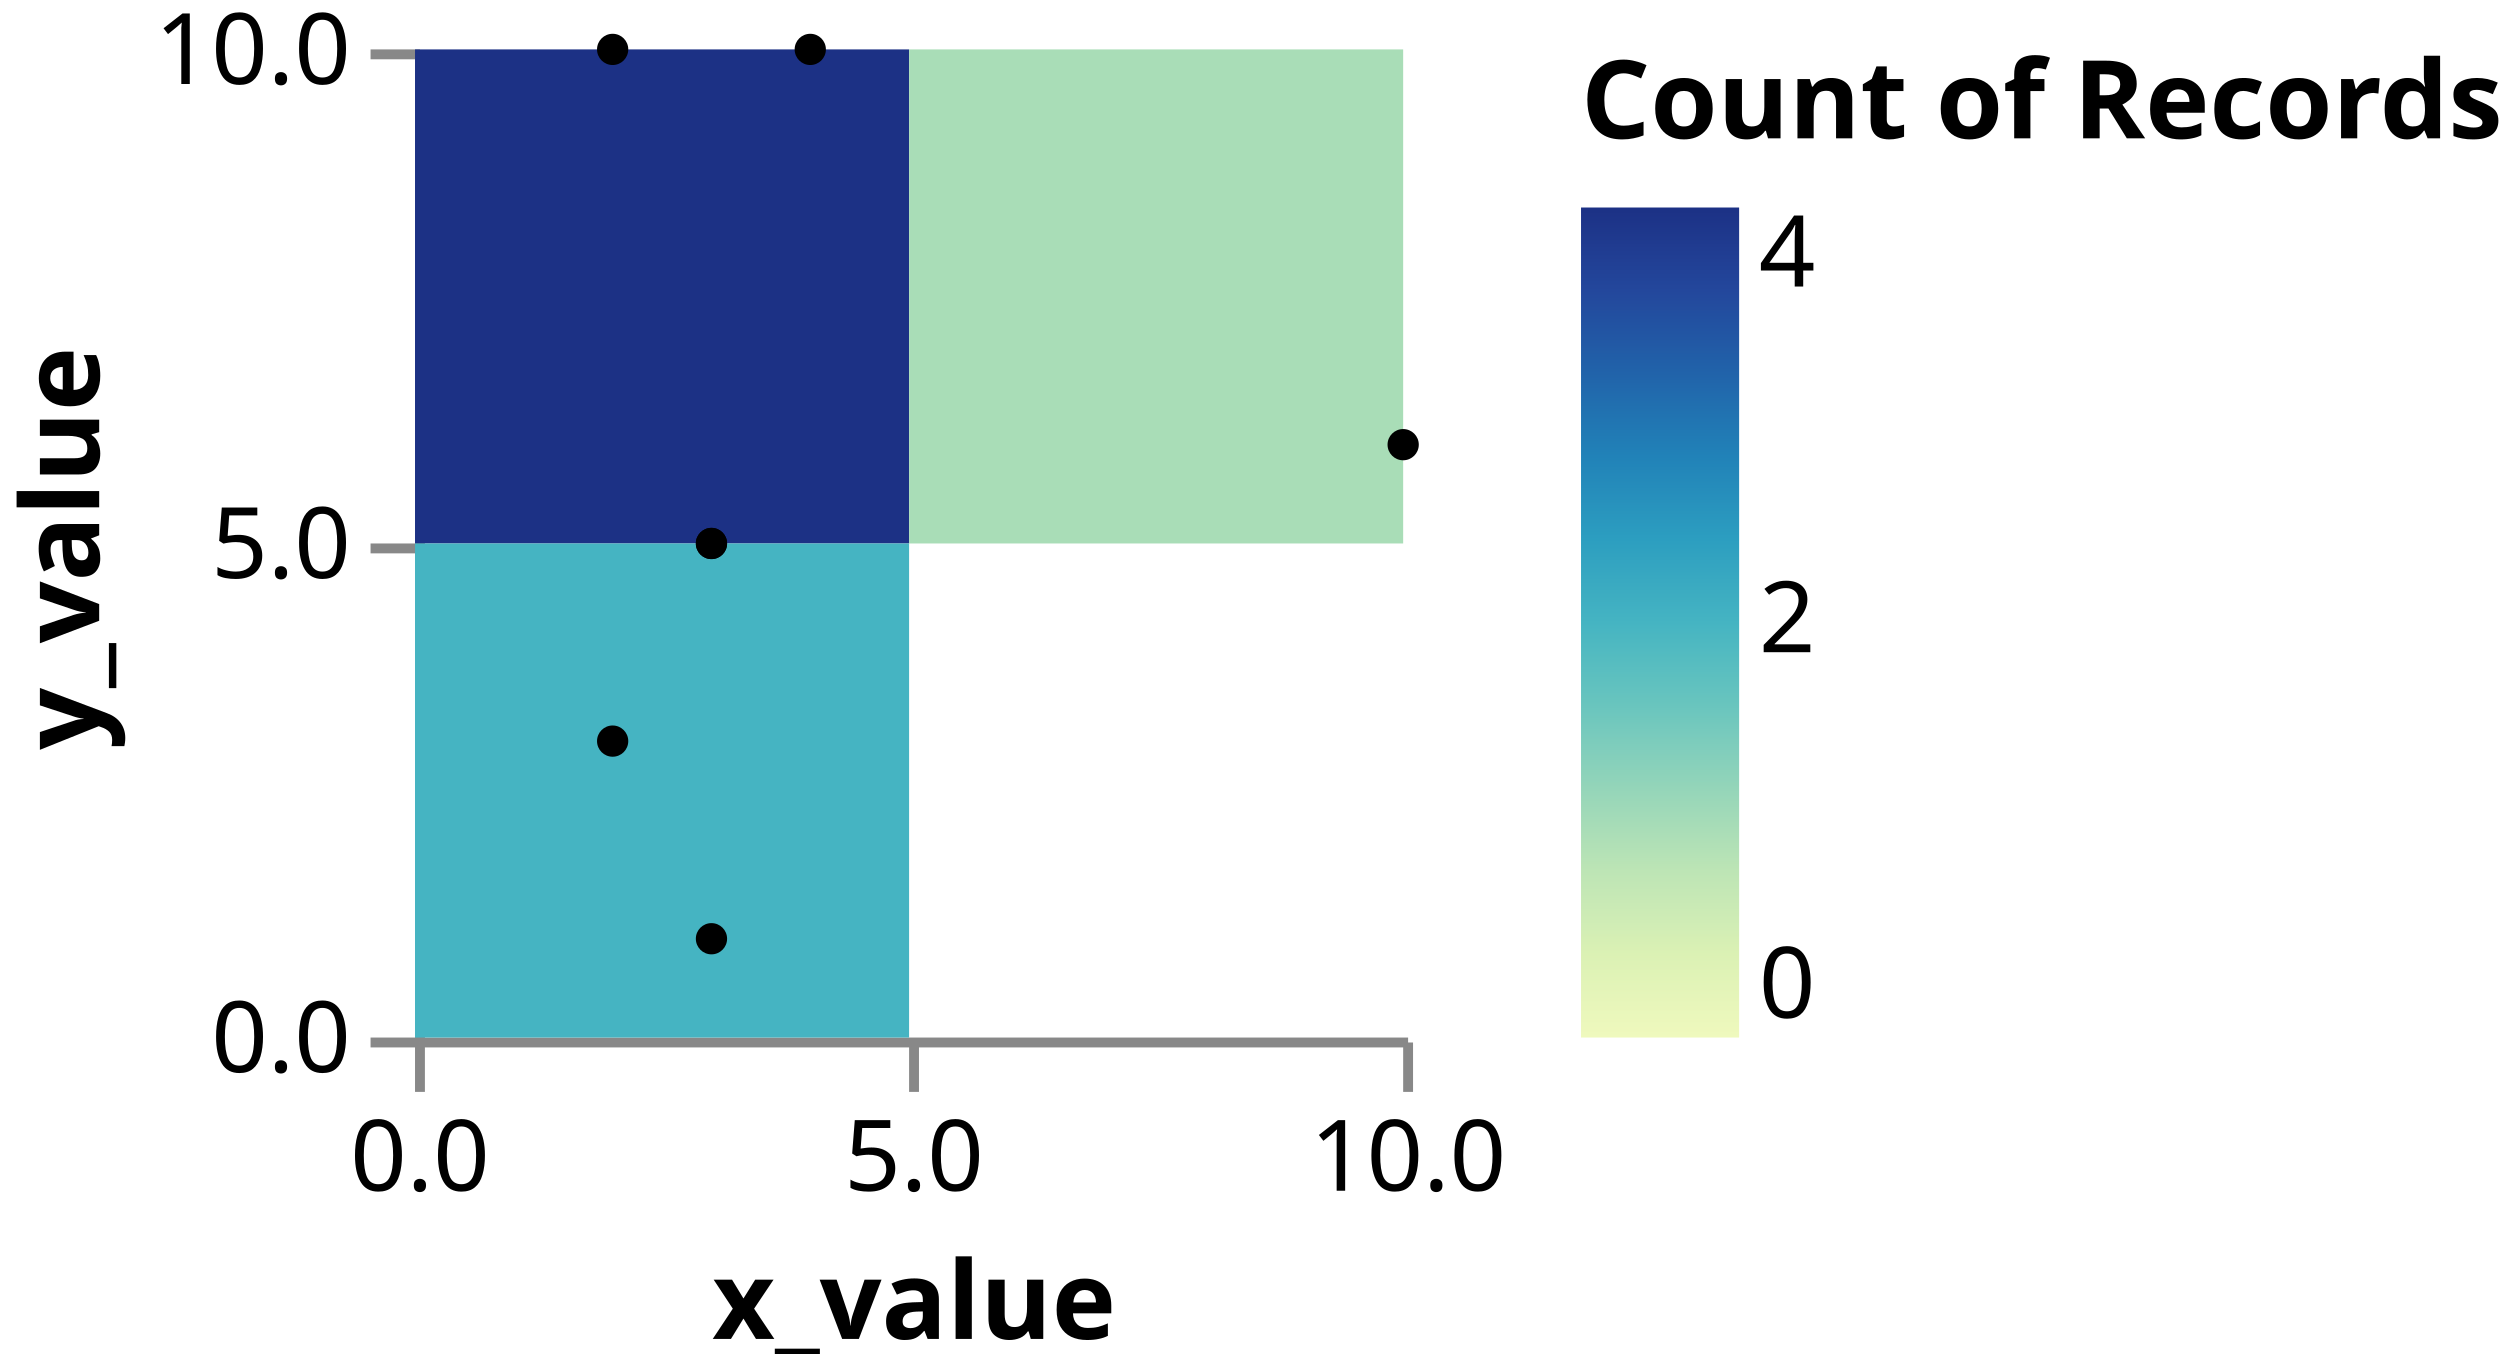
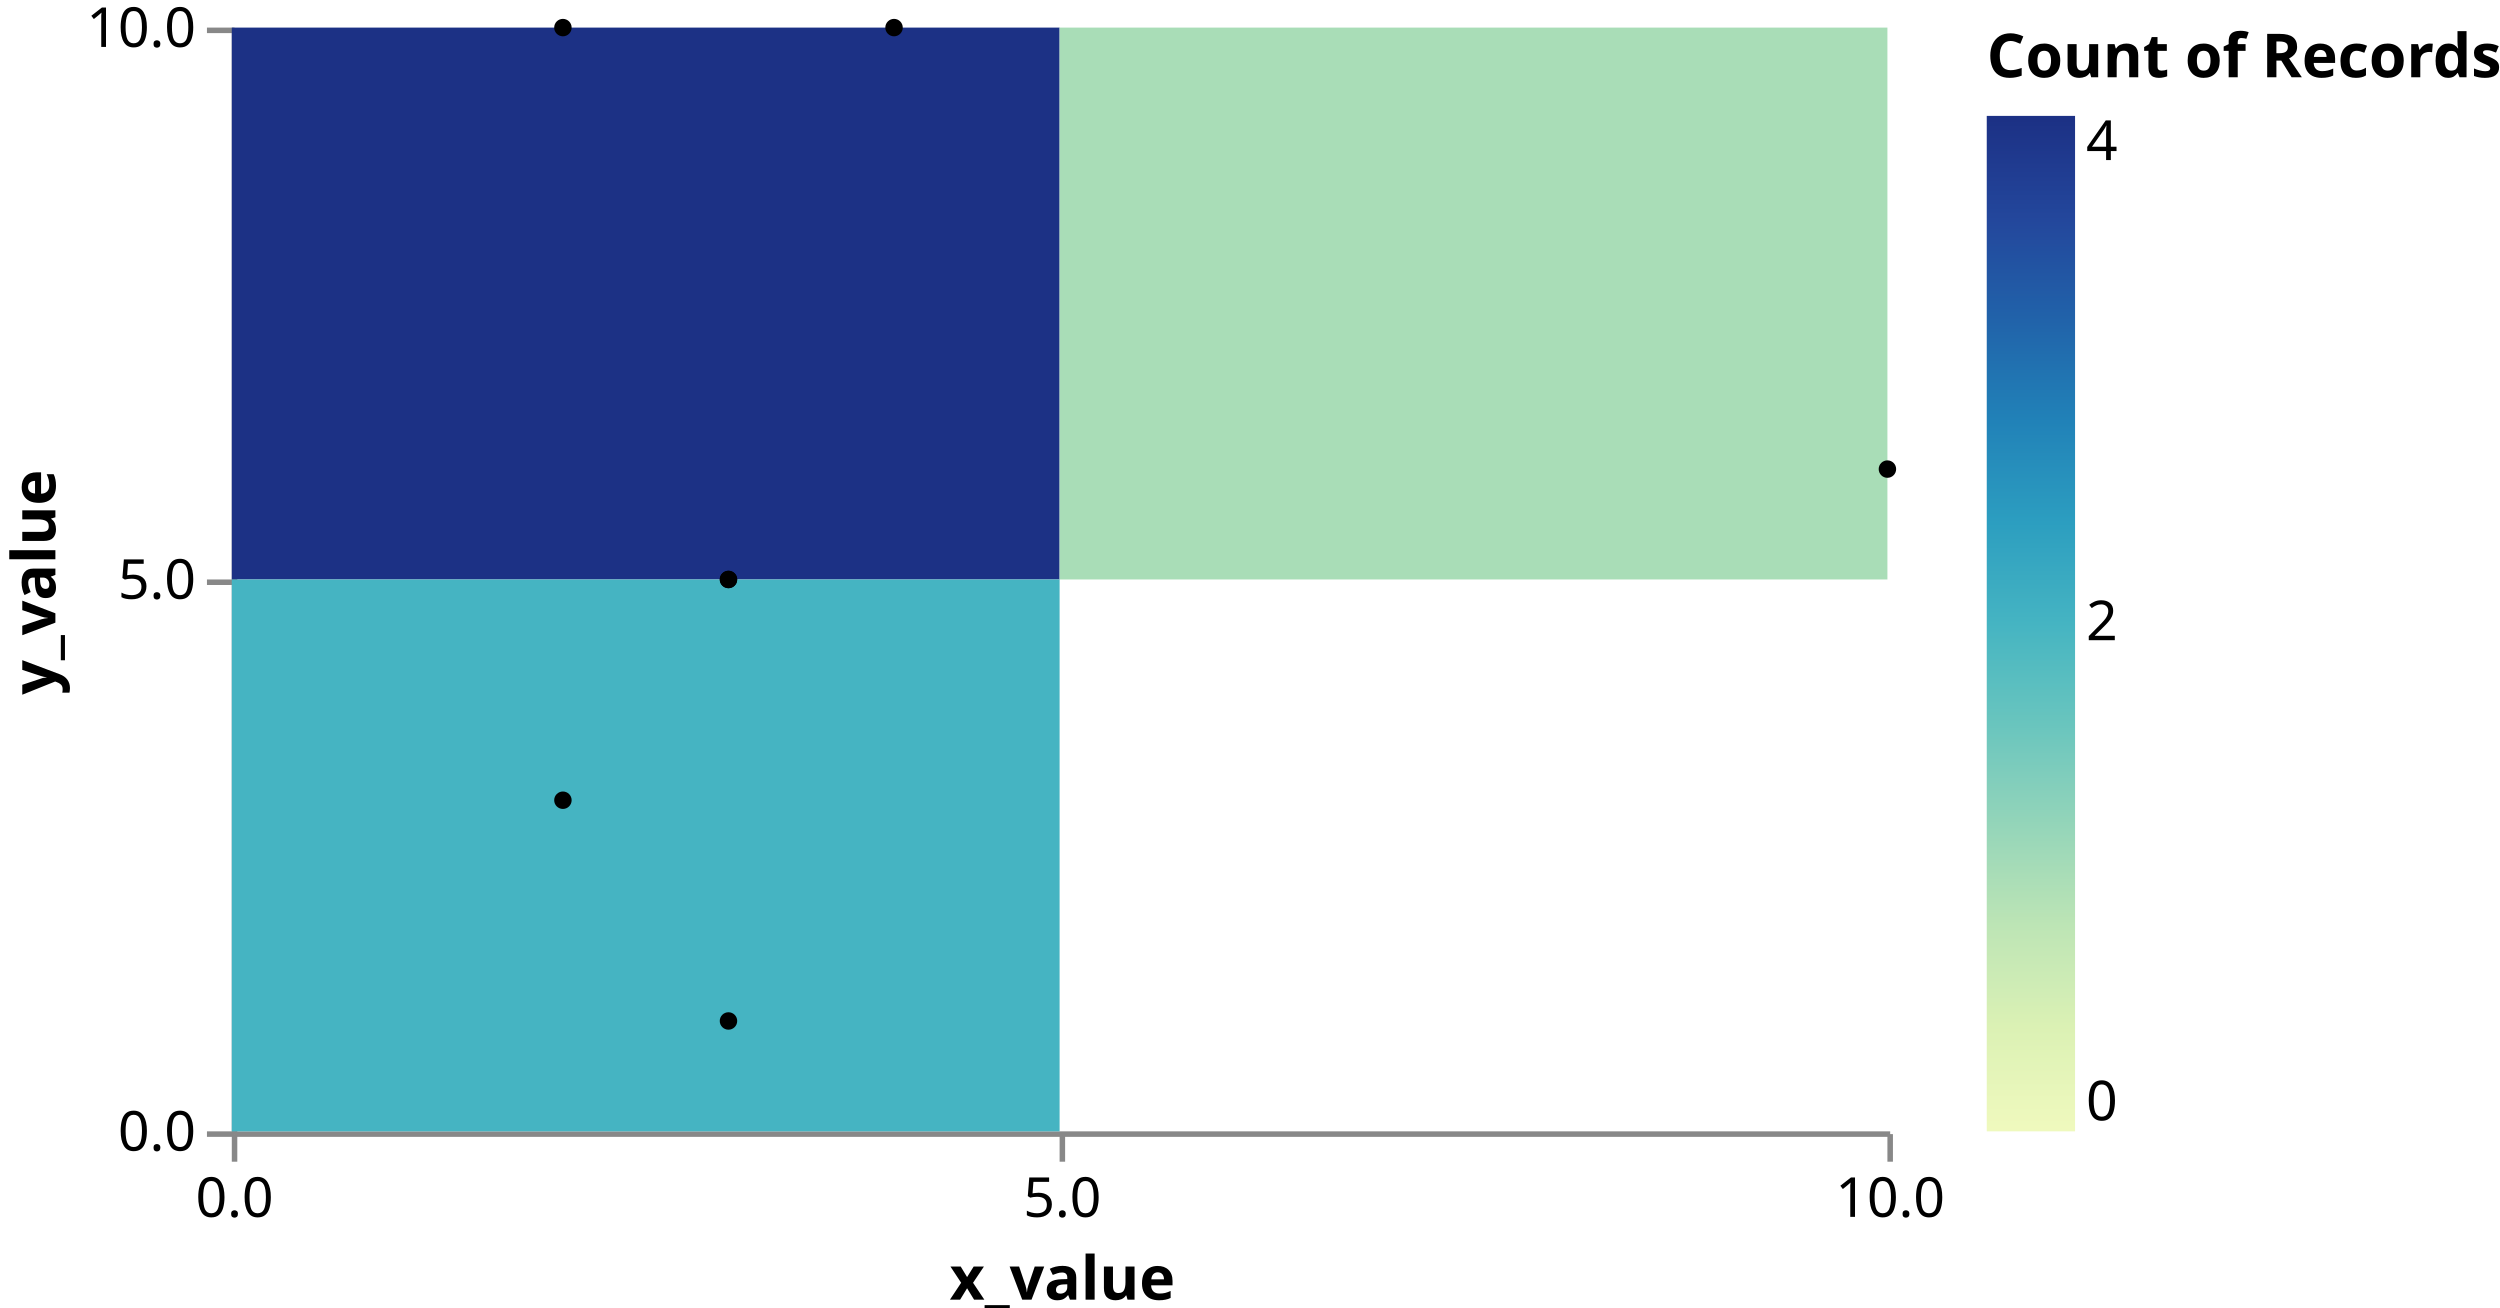
- <svg xmlns="http://www.w3.org/2000/svg" version="1.1" class="marks" width="253" height="137" viewBox="0 0 253 137">
+ <svg xmlns="http://www.w3.org/2000/svg" version="1.1" class="marks" width="453" height="237" viewBox="0 0 453 237">
  <g fill="none" stroke-miterlimit="10" transform="translate(42,5)">
    <g class="mark-group role-frame root" role="graphics-object" aria-roledescription="group mark container">
      <g transform="translate(0,0)">
-         <path class="background" aria-hidden="true" d="M0,0h100v100h-100Z" />
+         <path class="background" aria-hidden="true" d="M0,0h300v200h-300Z" />
        <g>
          <g class="mark-group role-axis" role="graphics-symbol" aria-roledescription="axis" aria-label="X-axis titled 'x_value' for a linear scale with values from 0 to 10">
-             <g transform="translate(0.5,100.5)">
+             <g transform="translate(0.5,200.5)">
              <path class="background" aria-hidden="true" d="M0,0h0v0h0Z" pointer-events="none" />
              <g>
                <g class="mark-rule role-axis-tick" pointer-events="none">
                  <line transform="translate(0,0)" x2="0" y2="5" stroke="#888" stroke-width="1" opacity="1" />
-                   <line transform="translate(50,0)" x2="0" y2="5" stroke="#888" stroke-width="1" opacity="1" />
-                   <line transform="translate(100,0)" x2="0" y2="5" stroke="#888" stroke-width="1" opacity="1" />
+                   <line transform="translate(150,0)" x2="0" y2="5" stroke="#888" stroke-width="1" opacity="1" />
+                   <line transform="translate(300,0)" x2="0" y2="5" stroke="#888" stroke-width="1" opacity="1" />
                </g>
                <g class="mark-text role-axis-label" pointer-events="none">
                  <text text-anchor="middle" transform="translate(0,15)" font-family="sans-serif" font-size="10px" fill="#000" opacity="1">0.0</text>
-                   <text text-anchor="middle" transform="translate(50,15)" font-family="sans-serif" font-size="10px" fill="#000" opacity="1">5.0</text>
-                   <text text-anchor="middle" transform="translate(100,15)" font-family="sans-serif" font-size="10px" fill="#000" opacity="1">10.0</text>
+                   <text text-anchor="middle" transform="translate(150,15)" font-family="sans-serif" font-size="10px" fill="#000" opacity="1">5.0</text>
+                   <text text-anchor="middle" transform="translate(300,15)" font-family="sans-serif" font-size="10px" fill="#000" opacity="1">10.0</text>
                </g>
                <g class="mark-rule role-axis-domain" pointer-events="none">
-                   <line transform="translate(0,0)" x2="100" y2="0" stroke="#888" stroke-width="1" opacity="1" />
+                   <line transform="translate(0,0)" x2="300" y2="0" stroke="#888" stroke-width="1" opacity="1" />
                </g>
                <g class="mark-text role-axis-title" pointer-events="none">
-                   <text text-anchor="middle" transform="translate(50,30)" font-family="sans-serif" font-size="11px" font-weight="bold" fill="#000" opacity="1">x_value</text>
+                   <text text-anchor="middle" transform="translate(150,30)" font-family="sans-serif" font-size="11px" font-weight="bold" fill="#000" opacity="1">x_value</text>
                </g>
              </g>
              <path class="foreground" aria-hidden="true" d="" pointer-events="none" display="none" />
            </g>
          </g>
          <g class="mark-group role-axis" role="graphics-symbol" aria-roledescription="axis" aria-label="Y-axis titled 'y_value' for a linear scale with values from 0 to 10">
            <g transform="translate(0.5,0.5)">
              <path class="background" aria-hidden="true" d="M0,0h0v0h0Z" pointer-events="none" />
              <g>
                <g class="mark-rule role-axis-tick" pointer-events="none">
+                   <line transform="translate(0,200)" x2="-5" y2="0" stroke="#888" stroke-width="1" opacity="1" />
                  <line transform="translate(0,100)" x2="-5" y2="0" stroke="#888" stroke-width="1" opacity="1" />
-                   <line transform="translate(0,50)" x2="-5" y2="0" stroke="#888" stroke-width="1" opacity="1" />
                  <line transform="translate(0,0)" x2="-5" y2="0" stroke="#888" stroke-width="1" opacity="1" />
                </g>
                <g class="mark-text role-axis-label" pointer-events="none">
-                   <text text-anchor="end" transform="translate(-7,103)" font-family="sans-serif" font-size="10px" fill="#000" opacity="1">0.0</text>
-                   <text text-anchor="end" transform="translate(-7,53)" font-family="sans-serif" font-size="10px" fill="#000" opacity="1">5.0</text>
+                   <text text-anchor="end" transform="translate(-7,203)" font-family="sans-serif" font-size="10px" fill="#000" opacity="1">0.0</text>
+                   <text text-anchor="end" transform="translate(-7,103)" font-family="sans-serif" font-size="10px" fill="#000" opacity="1">5.0</text>
                  <text text-anchor="end" transform="translate(-7,3)" font-family="sans-serif" font-size="10px" fill="#000" opacity="1">10.0</text>
                </g>
                <g class="mark-rule role-axis-domain" pointer-events="none">
-                   <line transform="translate(0,100)" x2="0" y2="-100" stroke="#888" stroke-width="1" opacity="1" />
+                   <line transform="translate(0,200)" x2="0" y2="-200" stroke="#888" stroke-width="1" opacity="1" />
                </g>
                <g class="mark-text role-axis-title" pointer-events="none">
-                   <text text-anchor="middle" transform="translate(-30.46289,50) rotate(-90) translate(0,-2)" font-family="sans-serif" font-size="11px" font-weight="bold" fill="#000" opacity="1">y_value</text>
+                   <text text-anchor="middle" transform="translate(-30.46289,100) rotate(-90) translate(0,-2)" font-family="sans-serif" font-size="11px" font-weight="bold" fill="#000" opacity="1">y_value</text>
                </g>
              </g>
              <path class="foreground" aria-hidden="true" d="" pointer-events="none" display="none" />
            </g>
          </g>
          <g class="mark-rect role-mark marks" role="graphics-symbol" aria-roledescription="rect mark container">
-             <path d="M0,0h50v50h-50Z" fill="rgb(28, 49, 133)" />
-             <path d="M50,0h50v50h-50Z" fill="rgb(169, 221, 183)" />
-             <path d="M0,50h50v50h-50Z" fill="rgb(69, 180, 194)" />
+             <path d="M0,0h150v100h-150Z" fill="rgb(28, 49, 133)" />
+             <path d="M150,0h150v100h-150Z" fill="rgb(169, 221, 183)" />
+             <path d="M0,100h150v100h-150Z" fill="rgb(69, 180, 194)" />
          </g>
          <g class="mark-symbol role-mark" role="graphics-symbol" aria-roledescription="symbol mark container">
-             <path transform="translate(20,0)" d="M1.581,0A1.581,1.581,0,1,1,-1.581,0A1.581,1.581,0,1,1,1.581,0" fill="black" fill-opacity="1" />
-             <path transform="translate(30,50)" d="M1.581,0A1.581,1.581,0,1,1,-1.581,0A1.581,1.581,0,1,1,1.581,0" fill="black" fill-opacity="1" />
-             <path transform="translate(30,50)" d="M1.581,0A1.581,1.581,0,1,1,-1.581,0A1.581,1.581,0,1,1,1.581,0" fill="black" fill-opacity="1" />
-             <path transform="translate(100,40)" d="M1.581,0A1.581,1.581,0,1,1,-1.581,0A1.581,1.581,0,1,1,1.581,0" fill="black" fill-opacity="1" />
-             <path transform="translate(20,70)" d="M1.581,0A1.581,1.581,0,1,1,-1.581,0A1.581,1.581,0,1,1,1.581,0" fill="black" fill-opacity="1" />
-             <path transform="translate(40,0)" d="M1.581,0A1.581,1.581,0,1,1,-1.581,0A1.581,1.581,0,1,1,1.581,0" fill="black" fill-opacity="1" />
-             <path transform="translate(30,90)" d="M1.581,0A1.581,1.581,0,1,1,-1.581,0A1.581,1.581,0,1,1,1.581,0" fill="black" fill-opacity="1" />
+             <path transform="translate(60,0)" d="M1.581,0A1.581,1.581,0,1,1,-1.581,0A1.581,1.581,0,1,1,1.581,0" fill="black" fill-opacity="1" />
+             <path transform="translate(90,100)" d="M1.581,0A1.581,1.581,0,1,1,-1.581,0A1.581,1.581,0,1,1,1.581,0" fill="black" fill-opacity="1" />
+             <path transform="translate(90,100)" d="M1.581,0A1.581,1.581,0,1,1,-1.581,0A1.581,1.581,0,1,1,1.581,0" fill="black" fill-opacity="1" />
+             <path transform="translate(300,80)" d="M1.581,0A1.581,1.581,0,1,1,-1.581,0A1.581,1.581,0,1,1,1.581,0" fill="black" fill-opacity="1" />
+             <path transform="translate(60,140)" d="M1.581,0A1.581,1.581,0,1,1,-1.581,0A1.581,1.581,0,1,1,1.581,0" fill="black" fill-opacity="1" />
+             <path transform="translate(120,0)" d="M1.581,0A1.581,1.581,0,1,1,-1.581,0A1.581,1.581,0,1,1,1.581,0" fill="black" fill-opacity="1" />
+             <path transform="translate(90,180)" d="M1.581,0A1.581,1.581,0,1,1,-1.581,0A1.581,1.581,0,1,1,1.581,0" fill="black" fill-opacity="1" />
          </g>
          <g class="mark-group role-legend" role="graphics-symbol" aria-roledescription="legend" aria-label="Gradient legend titled 'Count of Records' for fill color with values from 0 to 4">
-             <g transform="translate(118,0)">
-               <path class="background" aria-hidden="true" d="M0,0h93v100h-93Z" pointer-events="none" />
+             <g transform="translate(318,0)">
+               <path class="background" aria-hidden="true" d="M0,0h93v200h-93Z" pointer-events="none" />
              <g>
                <g class="mark-group role-legend-entry">
                  <g transform="translate(0,16)">
                    <path class="background" aria-hidden="true" d="M0,0h0v0h0Z" pointer-events="none" />
                    <g>
                      <g class="mark-rect role-legend-gradient" pointer-events="none">
-                         <path d="M0,0h16v84h-16Z" fill="url(#gradient_14)" stroke="#ddd" stroke-width="0" opacity="1" />
+                         <path d="M0,0h16v184h-16Z" fill="url(#gradient_13)" stroke="#ddd" stroke-width="0" opacity="1" />
                      </g>
                      <g class="mark-text role-legend-label" pointer-events="none">
-                         <text text-anchor="start" transform="translate(18,82)" font-family="sans-serif" font-size="10px" fill="#000" opacity="1">0</text>
-                         <text text-anchor="start" transform="translate(18,45)" font-family="sans-serif" font-size="10px" fill="#000" opacity="1">2</text>
+                         <text text-anchor="start" transform="translate(18,182)" font-family="sans-serif" font-size="10px" fill="#000" opacity="1">0</text>
+                         <text text-anchor="start" transform="translate(18,95)" font-family="sans-serif" font-size="10px" fill="#000" opacity="1">2</text>
                        <text text-anchor="start" transform="translate(18,8)" font-family="sans-serif" font-size="10px" fill="#000" opacity="1">4</text>
                      </g>
                    </g>
                    <path class="foreground" aria-hidden="true" d="" pointer-events="none" display="none" />
                  </g>
                </g>
                <g class="mark-text role-legend-title" pointer-events="none">
                  <text text-anchor="start" transform="translate(0,9)" font-family="sans-serif" font-size="11px" font-weight="bold" fill="#000" opacity="1">Count of Records</text>
                </g>
              </g>
              <path class="foreground" aria-hidden="true" d="" pointer-events="none" display="none" />
            </g>
          </g>
        </g>
        <path class="foreground" aria-hidden="true" d="" display="none" />
      </g>
    </g>
  </g>
  <defs>
-     <linearGradient id="gradient_14" x1="0" x2="0" y1="1" y2="0">
+     <linearGradient id="gradient_13" x1="0" x2="0" y1="1" y2="0">
      <stop offset="0" stop-color="rgb(239, 249, 189)" />
      <stop offset="0.05" stop-color="rgb(229, 245, 185)" />
      <stop offset="0.1" stop-color="rgb(219, 241, 180)" />
      <stop offset="0.15" stop-color="rgb(204, 235, 181)" />
      <stop offset="0.2" stop-color="rgb(189, 229, 181)" />
      <stop offset="0.25" stop-color="rgb(169, 221, 183)" />
      <stop offset="0.3" stop-color="rgb(148, 213, 185)" />
      <stop offset="0.35" stop-color="rgb(127, 205, 188)" />
      <stop offset="0.4" stop-color="rgb(105, 197, 190)" />
      <stop offset="0.45" stop-color="rgb(87, 189, 192)" />
      <stop offset="0.5" stop-color="rgb(69, 180, 194)" />
      <stop offset="0.55" stop-color="rgb(57, 169, 193)" />
      <stop offset="0.6" stop-color="rgb(44, 158, 192)" />
      <stop offset="0.65" stop-color="rgb(39, 144, 188)" />
      <stop offset="0.7" stop-color="rgb(33, 130, 184)" />
      <stop offset="0.75" stop-color="rgb(33, 115, 177)" />
      <stop offset="0.8" stop-color="rgb(33, 99, 170)" />
      <stop offset="0.85" stop-color="rgb(34, 85, 163)" />
      <stop offset="0.9" stop-color="rgb(35, 71, 156)" />
      <stop offset="0.95" stop-color="rgb(32, 60, 145)" />
      <stop offset="1" stop-color="rgb(28, 49, 133)" />
    </linearGradient>
  </defs>
</svg>
